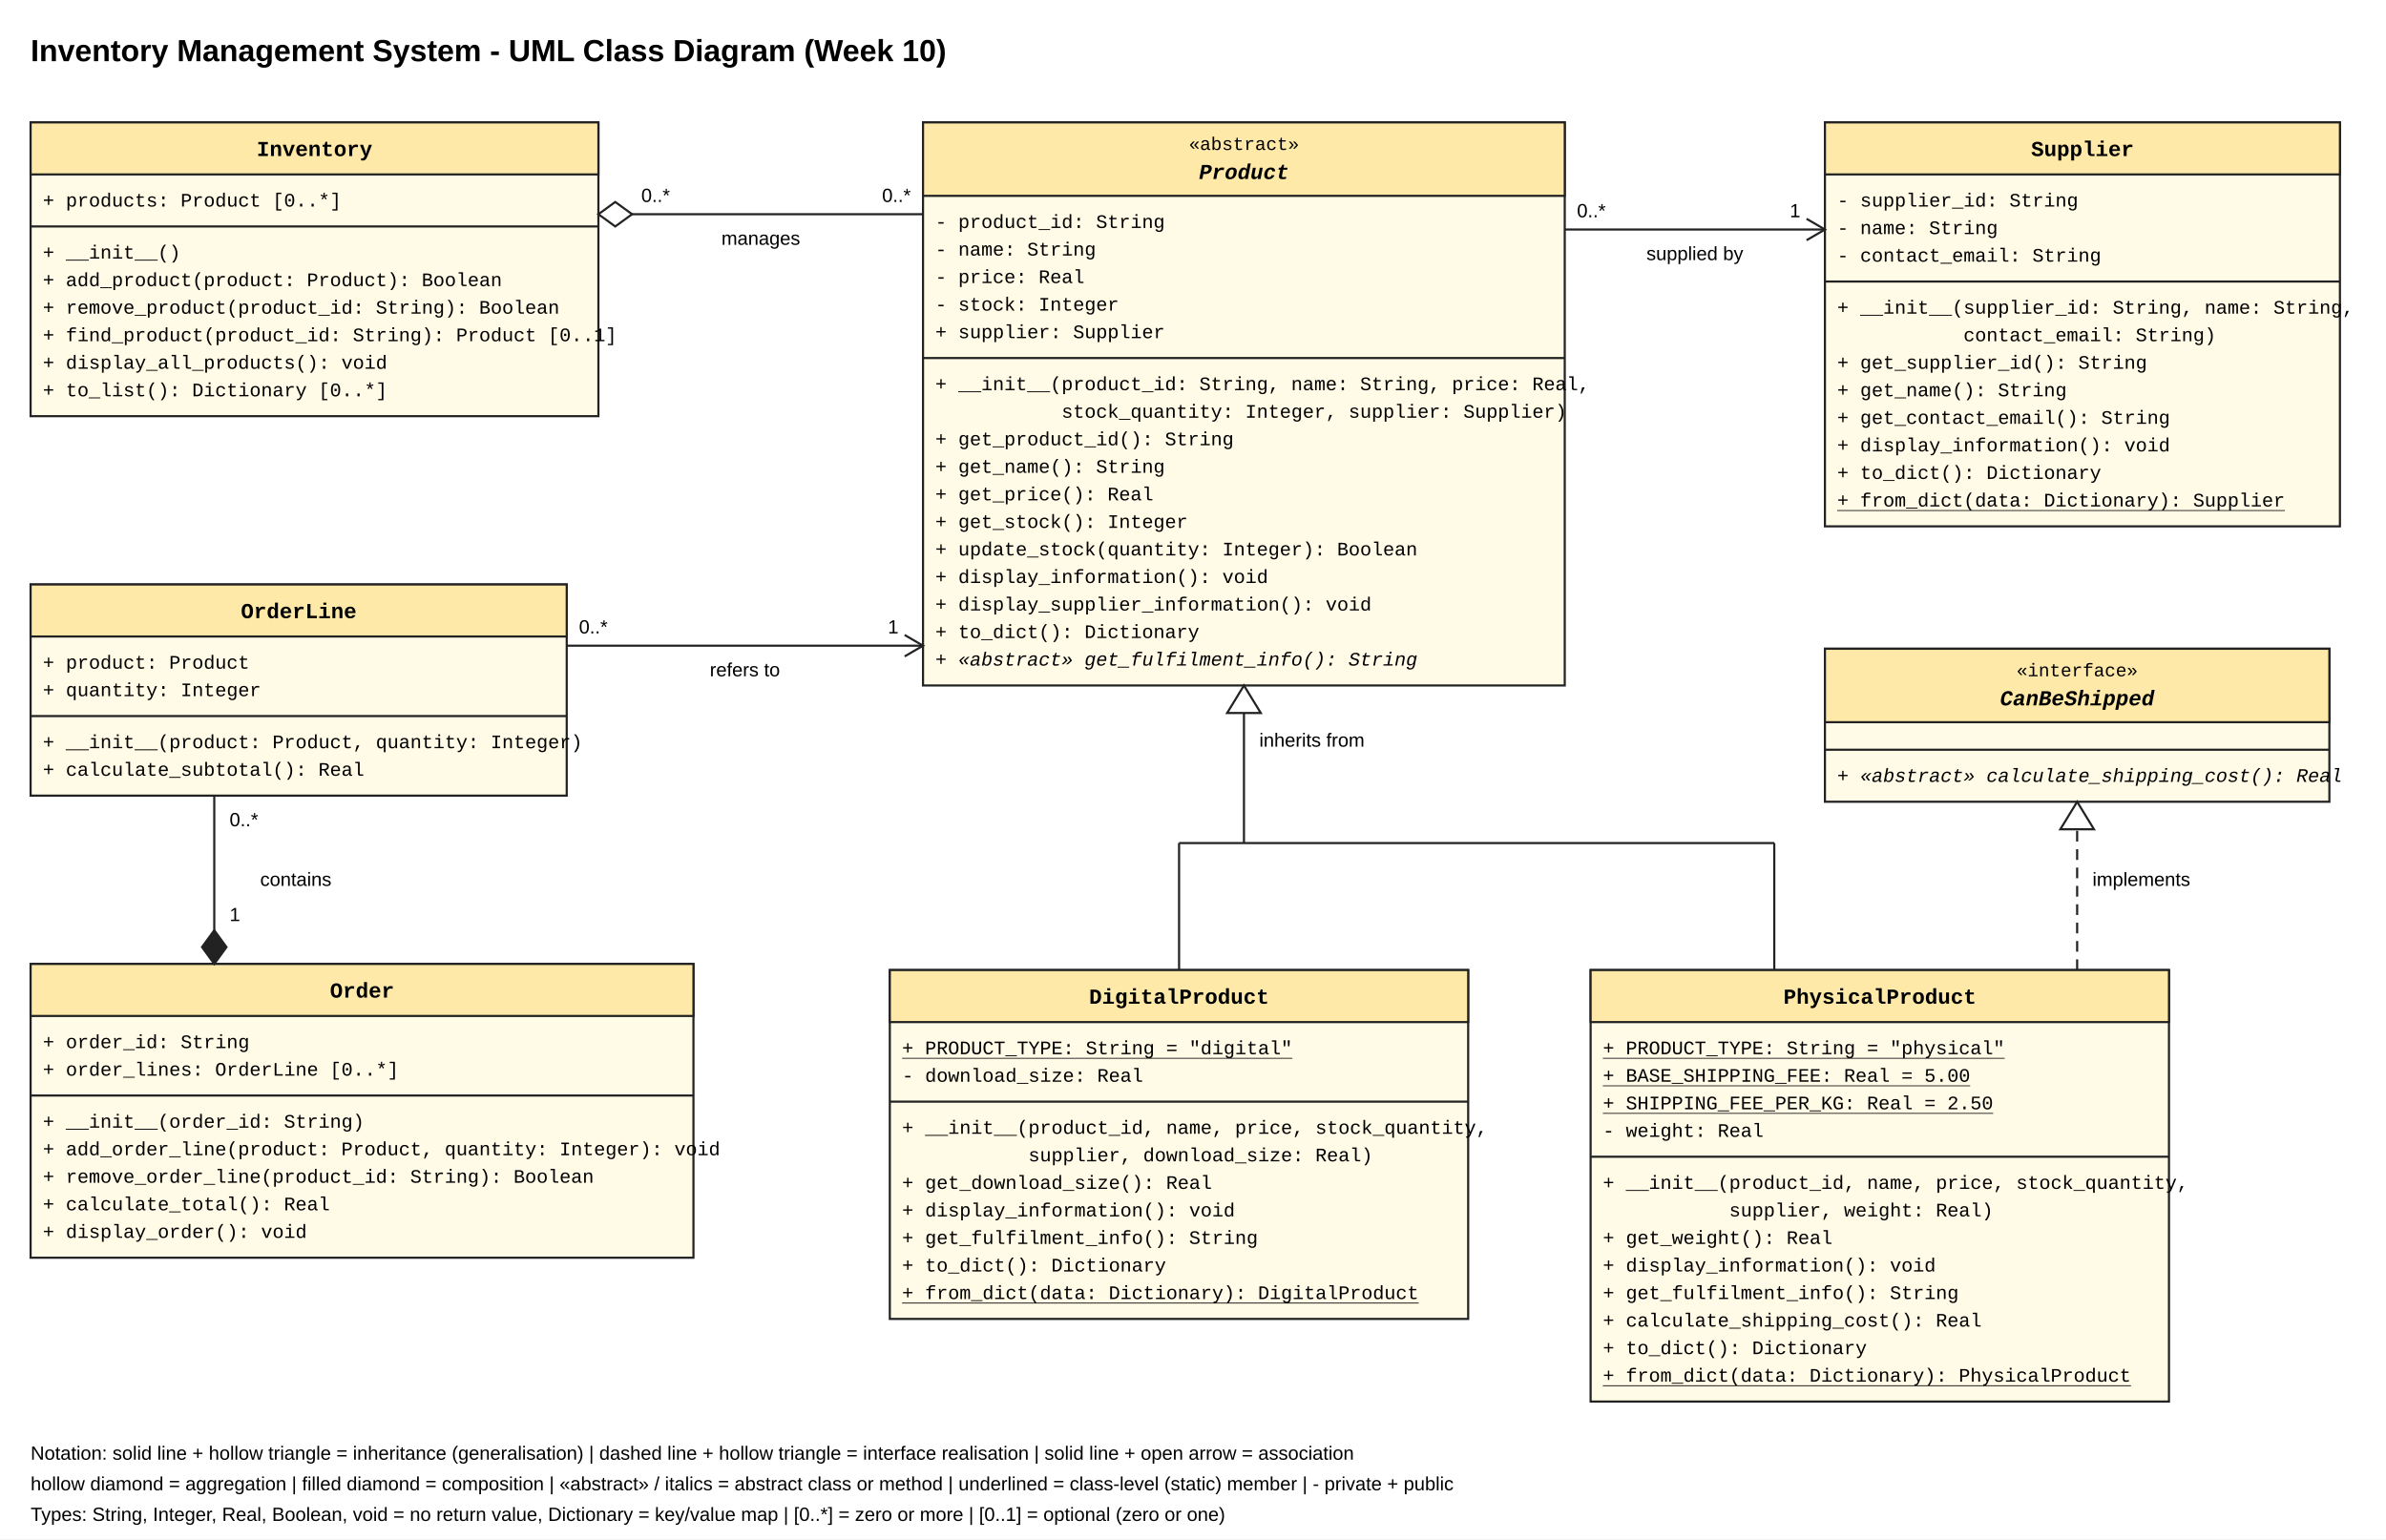
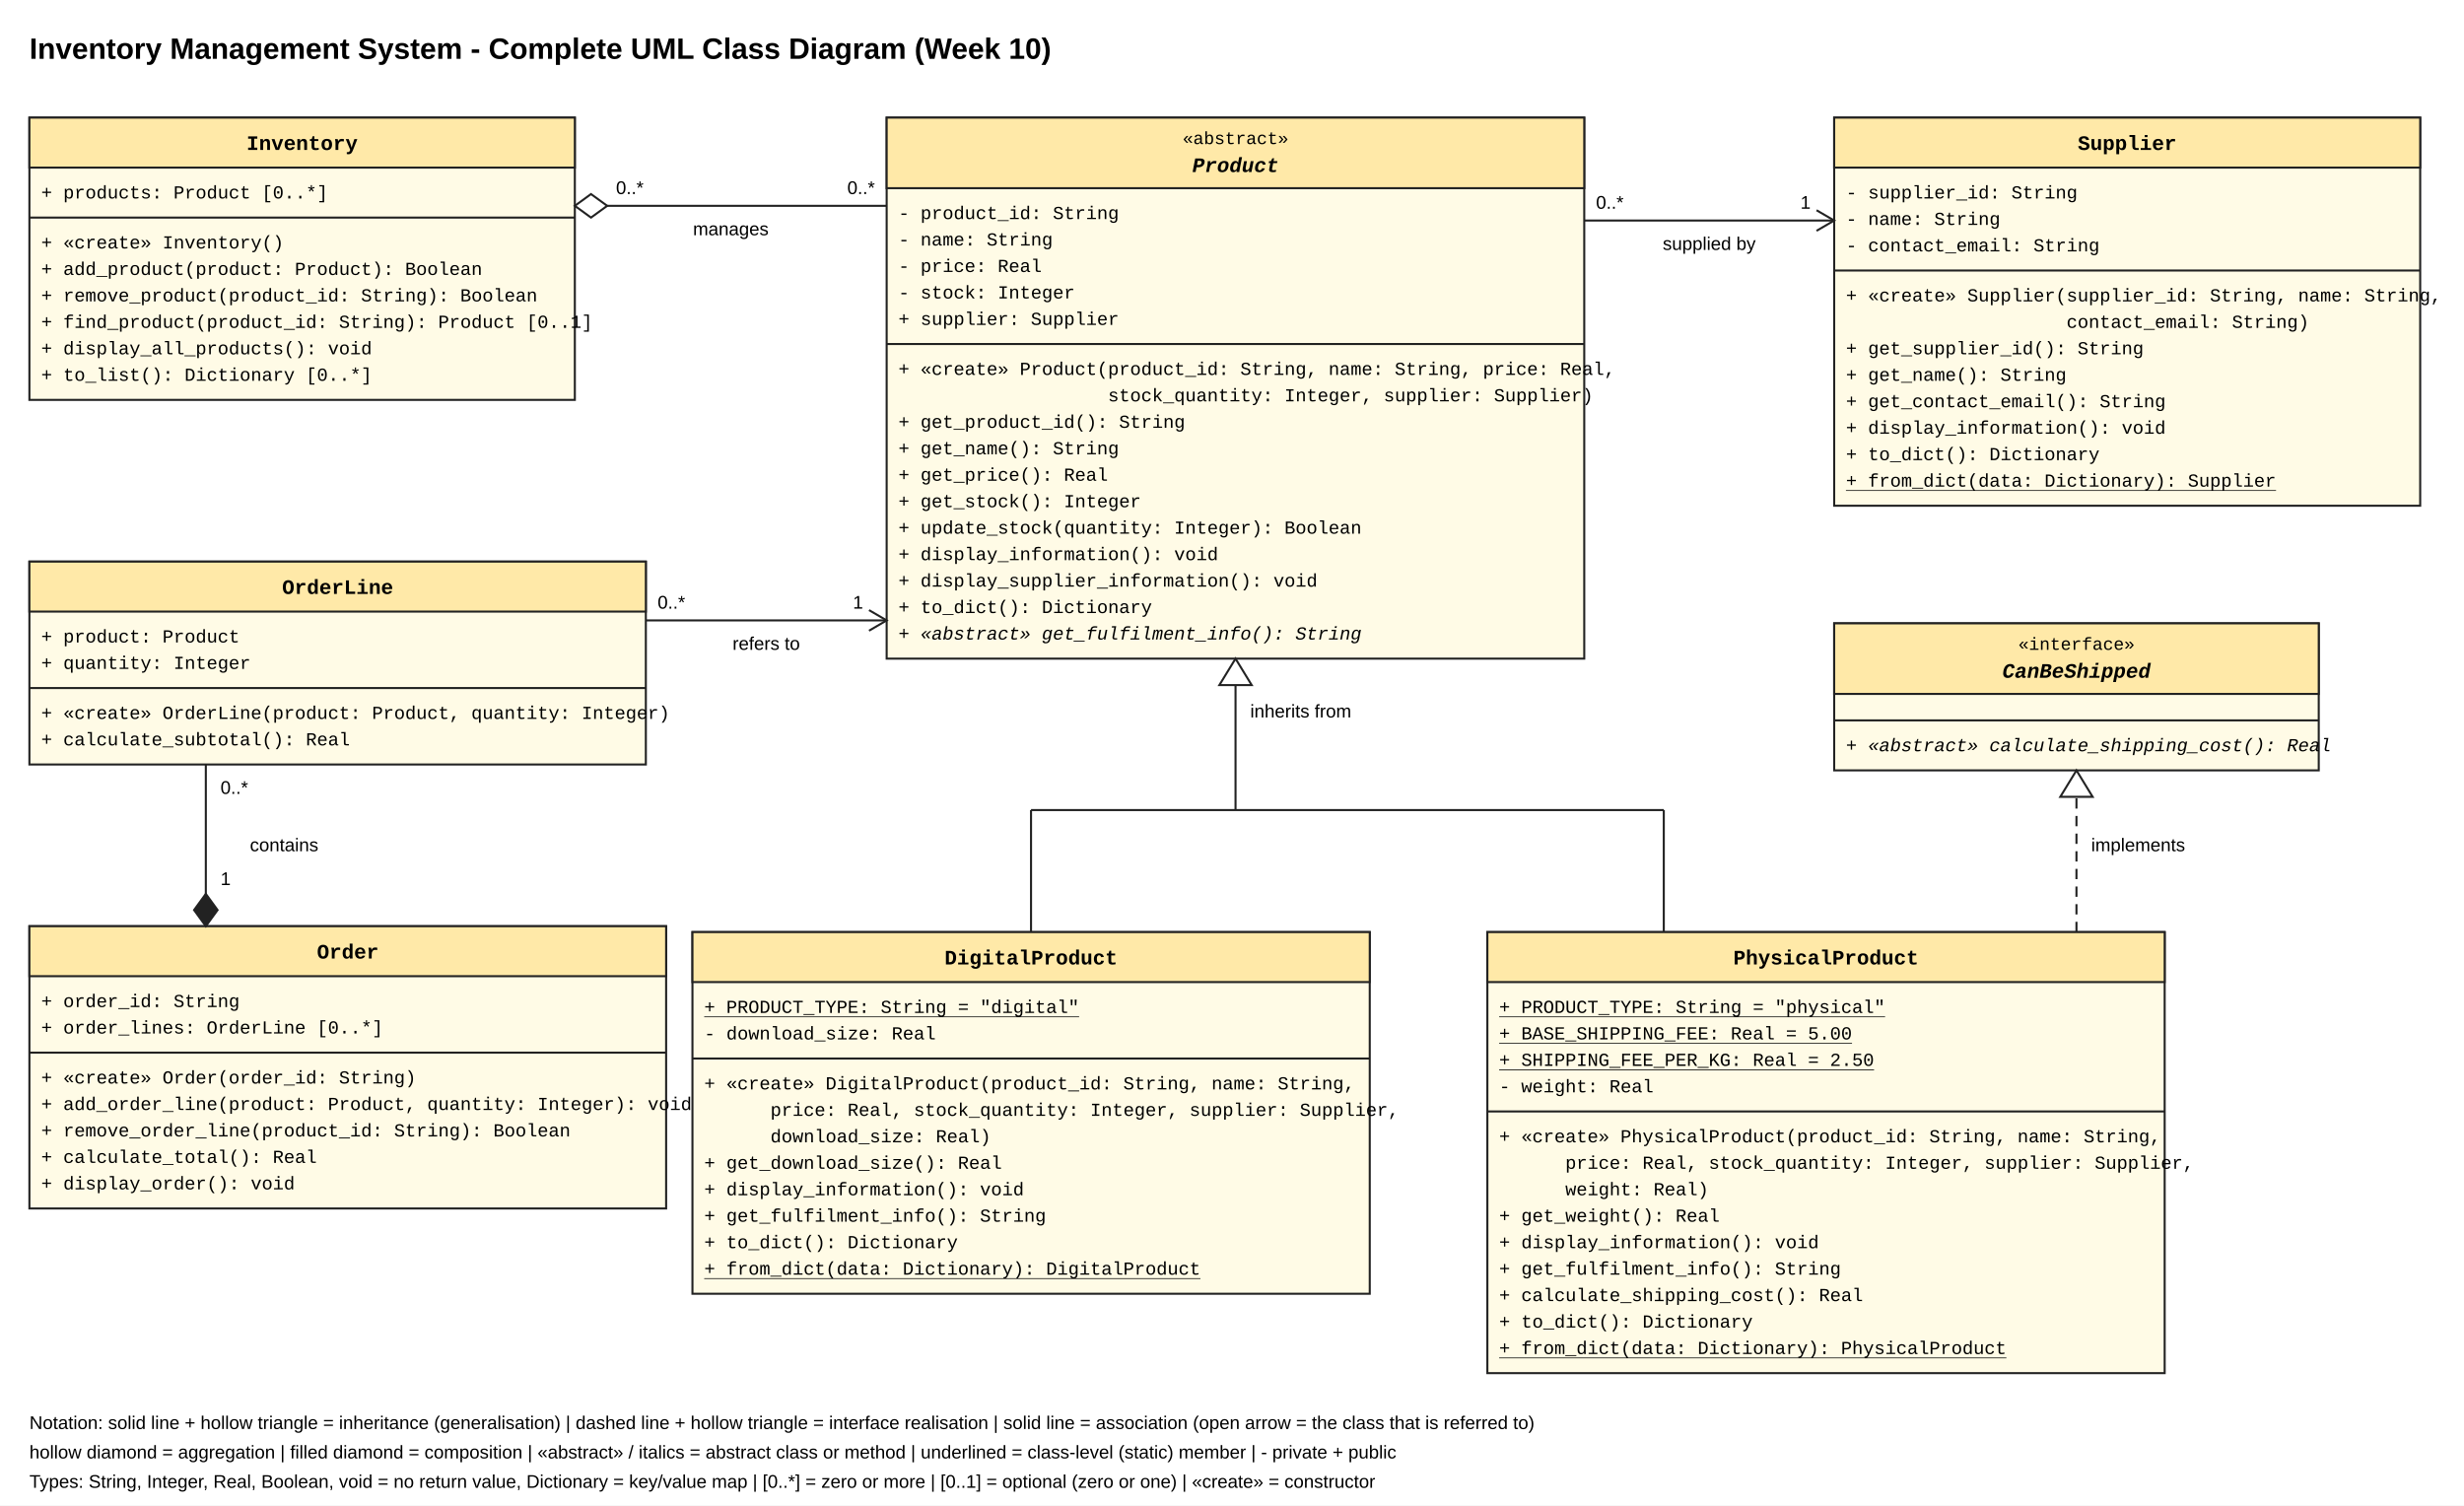
- <svg xmlns="http://www.w3.org/2000/svg" width="1559" height="1006" viewBox="0 0 1559 1006">
+ <svg xmlns="http://www.w3.org/2000/svg" width="1676" height="1024" viewBox="0 0 1676 1024">
  <rect width="100%" height="100%" fill="#ffffff" />
-   <text x="20.0" y="40.0" font-family="Segoe UI, Arial, sans-serif" font-size="20" font-weight="bold" text-anchor="start" xml:space="preserve">Inventory Management System - UML Class Diagram (Week 10)</text>
-   <rect x="1192.4" y="80" width="336.5" height="264" fill="#fffbe6" stroke="#222" stroke-width="1.4" />
-   <rect x="1192.4" y="80" width="336.5" height="34" fill="#ffe9a8" stroke="#222" stroke-width="1.4" />
-   <text x="1360.7" y="102.0" font-family="Consolas, 'Courier New', monospace" font-size="14" font-weight="bold" text-anchor="middle" xml:space="preserve">Supplier</text>
-   <text x="1200.4" y="135.0" font-family="Consolas, 'Courier New', monospace" font-size="12.5" font-weight="normal" text-anchor="start" xml:space="preserve">- supplier_id: String</text>
-   <text x="1200.4" y="153.0" font-family="Consolas, 'Courier New', monospace" font-size="12.5" font-weight="normal" text-anchor="start" xml:space="preserve">- name: String</text>
-   <text x="1200.4" y="171.0" font-family="Consolas, 'Courier New', monospace" font-size="12.5" font-weight="normal" text-anchor="start" xml:space="preserve">- contact_email: String</text>
-   <line x1="1192.4" y1="184.0" x2="1528.9" y2="184.0" stroke="#222" stroke-width="1.4" />
-   <text x="1200.4" y="205.0" font-family="Consolas, 'Courier New', monospace" font-size="12.5" font-weight="normal" text-anchor="start" xml:space="preserve">+ __init__(supplier_id: String, name: String,</text>
-   <text x="1200.4" y="223.0" font-family="Consolas, 'Courier New', monospace" font-size="12.5" font-weight="normal" text-anchor="start" xml:space="preserve">           contact_email: String)</text>
-   <text x="1200.4" y="241.0" font-family="Consolas, 'Courier New', monospace" font-size="12.5" font-weight="normal" text-anchor="start" xml:space="preserve">+ get_supplier_id(): String</text>
-   <text x="1200.4" y="259.0" font-family="Consolas, 'Courier New', monospace" font-size="12.5" font-weight="normal" text-anchor="start" xml:space="preserve">+ get_name(): String</text>
-   <text x="1200.4" y="277.0" font-family="Consolas, 'Courier New', monospace" font-size="12.5" font-weight="normal" text-anchor="start" xml:space="preserve">+ get_contact_email(): String</text>
-   <text x="1200.4" y="295.0" font-family="Consolas, 'Courier New', monospace" font-size="12.5" font-weight="normal" text-anchor="start" xml:space="preserve">+ display_information(): void</text>
-   <text x="1200.4" y="313.0" font-family="Consolas, 'Courier New', monospace" font-size="12.5" font-weight="normal" text-anchor="start" xml:space="preserve">+ to_dict(): Dictionary</text>
-   <text x="1200.4" y="331.0" font-family="Consolas, 'Courier New', monospace" font-size="12.5" font-weight="normal" text-anchor="start" text-decoration="underline" xml:space="preserve">+ from_dict(data: Dictionary): Supplier</text>
-   <rect x="603.1" y="80" width="419.3" height="368" fill="#fffbe6" stroke="#222" stroke-width="1.4" />
-   <rect x="603.1" y="80" width="419.3" height="48" fill="#ffe9a8" stroke="#222" stroke-width="1.4" />
-   <text x="812.8" y="98.0" font-family="Consolas, 'Courier New', monospace" font-size="12" font-weight="normal" text-anchor="middle" xml:space="preserve">«abstract»</text>
-   <text x="812.8" y="117.0" font-family="Consolas, 'Courier New', monospace" font-size="14" font-weight="bold" text-anchor="middle" font-style="italic" xml:space="preserve">Product</text>
+   <text x="20.0" y="40.0" font-family="Segoe UI, Arial, sans-serif" font-size="20" font-weight="bold" text-anchor="start" xml:space="preserve">Inventory Management System - Complete UML Class Diagram (Week 10)</text>
+   <rect x="1247.6" y="80" width="398.6" height="264" fill="#fffbe6" stroke="#222" stroke-width="1.4" />
+   <rect x="1247.6" y="80" width="398.6" height="34" fill="#ffe9a8" stroke="#222" stroke-width="1.4" />
+   <text x="1446.9" y="102.0" font-family="Consolas, 'Courier New', monospace" font-size="14" font-weight="bold" text-anchor="middle" xml:space="preserve">Supplier</text>
+   <text x="1255.6" y="135.0" font-family="Consolas, 'Courier New', monospace" font-size="12.5" font-weight="normal" text-anchor="start" xml:space="preserve">- supplier_id: String</text>
+   <text x="1255.6" y="153.0" font-family="Consolas, 'Courier New', monospace" font-size="12.5" font-weight="normal" text-anchor="start" xml:space="preserve">- name: String</text>
+   <text x="1255.6" y="171.0" font-family="Consolas, 'Courier New', monospace" font-size="12.5" font-weight="normal" text-anchor="start" xml:space="preserve">- contact_email: String</text>
+   <line x1="1247.6" y1="184.0" x2="1646.2" y2="184.0" stroke="#222" stroke-width="1.4" />
+   <text x="1255.6" y="205.0" font-family="Consolas, 'Courier New', monospace" font-size="12.5" font-weight="normal" text-anchor="start" xml:space="preserve">+ «create» Supplier(supplier_id: String, name: String,</text>
+   <text x="1255.6" y="223.0" font-family="Consolas, 'Courier New', monospace" font-size="12.5" font-weight="normal" text-anchor="start" xml:space="preserve">                    contact_email: String)</text>
+   <text x="1255.6" y="241.0" font-family="Consolas, 'Courier New', monospace" font-size="12.5" font-weight="normal" text-anchor="start" xml:space="preserve">+ get_supplier_id(): String</text>
+   <text x="1255.6" y="259.0" font-family="Consolas, 'Courier New', monospace" font-size="12.5" font-weight="normal" text-anchor="start" xml:space="preserve">+ get_name(): String</text>
+   <text x="1255.6" y="277.0" font-family="Consolas, 'Courier New', monospace" font-size="12.5" font-weight="normal" text-anchor="start" xml:space="preserve">+ get_contact_email(): String</text>
+   <text x="1255.6" y="295.0" font-family="Consolas, 'Courier New', monospace" font-size="12.5" font-weight="normal" text-anchor="start" xml:space="preserve">+ display_information(): void</text>
+   <text x="1255.6" y="313.0" font-family="Consolas, 'Courier New', monospace" font-size="12.5" font-weight="normal" text-anchor="start" xml:space="preserve">+ to_dict(): Dictionary</text>
+   <text x="1255.6" y="331.0" font-family="Consolas, 'Courier New', monospace" font-size="12.5" font-weight="normal" text-anchor="start" text-decoration="underline" xml:space="preserve">+ from_dict(data: Dictionary): Supplier</text>
+   <rect x="603.1" y="80" width="474.5" height="368" fill="#fffbe6" stroke="#222" stroke-width="1.4" />
+   <rect x="603.1" y="80" width="474.5" height="48" fill="#ffe9a8" stroke="#222" stroke-width="1.4" />
+   <text x="840.4" y="98.0" font-family="Consolas, 'Courier New', monospace" font-size="12" font-weight="normal" text-anchor="middle" xml:space="preserve">«abstract»</text>
+   <text x="840.4" y="117.0" font-family="Consolas, 'Courier New', monospace" font-size="14" font-weight="bold" text-anchor="middle" font-style="italic" xml:space="preserve">Product</text>
  <text x="611.1" y="149.0" font-family="Consolas, 'Courier New', monospace" font-size="12.5" font-weight="normal" text-anchor="start" xml:space="preserve">- product_id: String</text>
  <text x="611.1" y="167.0" font-family="Consolas, 'Courier New', monospace" font-size="12.5" font-weight="normal" text-anchor="start" xml:space="preserve">- name: String</text>
  <text x="611.1" y="185.0" font-family="Consolas, 'Courier New', monospace" font-size="12.5" font-weight="normal" text-anchor="start" xml:space="preserve">- price: Real</text>
  <text x="611.1" y="203.0" font-family="Consolas, 'Courier New', monospace" font-size="12.5" font-weight="normal" text-anchor="start" xml:space="preserve">- stock: Integer</text>
  <text x="611.1" y="221.0" font-family="Consolas, 'Courier New', monospace" font-size="12.5" font-weight="normal" text-anchor="start" xml:space="preserve">+ supplier: Supplier</text>
-   <line x1="603.1" y1="234.0" x2="1022.4" y2="234.0" stroke="#222" stroke-width="1.4" />
-   <text x="611.1" y="255.0" font-family="Consolas, 'Courier New', monospace" font-size="12.5" font-weight="normal" text-anchor="start" xml:space="preserve">+ __init__(product_id: String, name: String, price: Real,</text>
-   <text x="611.1" y="273.0" font-family="Consolas, 'Courier New', monospace" font-size="12.5" font-weight="normal" text-anchor="start" xml:space="preserve">           stock_quantity: Integer, supplier: Supplier)</text>
+   <line x1="603.1" y1="234.0" x2="1077.6" y2="234.0" stroke="#222" stroke-width="1.4" />
+   <text x="611.1" y="255.0" font-family="Consolas, 'Courier New', monospace" font-size="12.5" font-weight="normal" text-anchor="start" xml:space="preserve">+ «create» Product(product_id: String, name: String, price: Real,</text>
+   <text x="611.1" y="273.0" font-family="Consolas, 'Courier New', monospace" font-size="12.5" font-weight="normal" text-anchor="start" xml:space="preserve">                   stock_quantity: Integer, supplier: Supplier)</text>
  <text x="611.1" y="291.0" font-family="Consolas, 'Courier New', monospace" font-size="12.5" font-weight="normal" text-anchor="start" xml:space="preserve">+ get_product_id(): String</text>
  <text x="611.1" y="309.0" font-family="Consolas, 'Courier New', monospace" font-size="12.5" font-weight="normal" text-anchor="start" xml:space="preserve">+ get_name(): String</text>
  <text x="611.1" y="327.0" font-family="Consolas, 'Courier New', monospace" font-size="12.5" font-weight="normal" text-anchor="start" xml:space="preserve">+ get_price(): Real</text>
  <text x="611.1" y="345.0" font-family="Consolas, 'Courier New', monospace" font-size="12.5" font-weight="normal" text-anchor="start" xml:space="preserve">+ get_stock(): Integer</text>
  <text x="611.1" y="363.0" font-family="Consolas, 'Courier New', monospace" font-size="12.5" font-weight="normal" text-anchor="start" xml:space="preserve">+ update_stock(quantity: Integer): Boolean</text>
  <text x="611.1" y="381.0" font-family="Consolas, 'Courier New', monospace" font-size="12.5" font-weight="normal" text-anchor="start" xml:space="preserve">+ display_information(): void</text>
  <text x="611.1" y="399.0" font-family="Consolas, 'Courier New', monospace" font-size="12.5" font-weight="normal" text-anchor="start" xml:space="preserve">+ display_supplier_information(): void</text>
  <text x="611.1" y="417.0" font-family="Consolas, 'Courier New', monospace" font-size="12.5" font-weight="normal" text-anchor="start" xml:space="preserve">+ to_dict(): Dictionary</text>
  <text x="611.1" y="435.0" font-family="Consolas, 'Courier New', monospace" font-size="12.5" font-weight="normal" text-anchor="start" font-style="italic" xml:space="preserve">+ «abstract» get_fulfilment_info(): String</text>
-   <rect x="1192.4" y="424" width="329.6" height="100" fill="#fffbe6" stroke="#222" stroke-width="1.4" />
-   <rect x="1192.4" y="424" width="329.6" height="48" fill="#ffe9a8" stroke="#222" stroke-width="1.4" />
-   <text x="1357.2" y="442.0" font-family="Consolas, 'Courier New', monospace" font-size="12" font-weight="normal" text-anchor="middle" xml:space="preserve">«interface»</text>
-   <text x="1357.2" y="461.0" font-family="Consolas, 'Courier New', monospace" font-size="14" font-weight="bold" text-anchor="middle" font-style="italic" xml:space="preserve">CanBeShipped</text>
-   <line x1="1192.4" y1="490.0" x2="1522.0" y2="490.0" stroke="#222" stroke-width="1.4" />
-   <text x="1200.4" y="511.0" font-family="Consolas, 'Courier New', monospace" font-size="12.5" font-weight="normal" text-anchor="start" font-style="italic" xml:space="preserve">+ «abstract» calculate_shipping_cost(): Real</text>
-   <rect x="1039.3" y="634" width="377.9" height="282" fill="#fffbe6" stroke="#222" stroke-width="1.4" />
-   <rect x="1039.3" y="634" width="377.9" height="34" fill="#ffe9a8" stroke="#222" stroke-width="1.4" />
-   <text x="1228.3" y="656.0" font-family="Consolas, 'Courier New', monospace" font-size="14" font-weight="bold" text-anchor="middle" xml:space="preserve">PhysicalProduct</text>
-   <text x="1047.3" y="689.0" font-family="Consolas, 'Courier New', monospace" font-size="12.5" font-weight="normal" text-anchor="start" text-decoration="underline" xml:space="preserve">+ PRODUCT_TYPE: String = "physical"</text>
-   <text x="1047.3" y="707.0" font-family="Consolas, 'Courier New', monospace" font-size="12.5" font-weight="normal" text-anchor="start" text-decoration="underline" xml:space="preserve">+ BASE_SHIPPING_FEE: Real = 5.00</text>
-   <text x="1047.3" y="725.0" font-family="Consolas, 'Courier New', monospace" font-size="12.5" font-weight="normal" text-anchor="start" text-decoration="underline" xml:space="preserve">+ SHIPPING_FEE_PER_KG: Real = 2.50</text>
-   <text x="1047.3" y="743.0" font-family="Consolas, 'Courier New', monospace" font-size="12.5" font-weight="normal" text-anchor="start" xml:space="preserve">- weight: Real</text>
-   <line x1="1039.3" y1="756.0" x2="1417.2" y2="756.0" stroke="#222" stroke-width="1.4" />
-   <text x="1047.3" y="777.0" font-family="Consolas, 'Courier New', monospace" font-size="12.5" font-weight="normal" text-anchor="start" xml:space="preserve">+ __init__(product_id, name, price, stock_quantity,</text>
-   <text x="1047.3" y="795.0" font-family="Consolas, 'Courier New', monospace" font-size="12.5" font-weight="normal" text-anchor="start" xml:space="preserve">           supplier, weight: Real)</text>
-   <text x="1047.3" y="813.0" font-family="Consolas, 'Courier New', monospace" font-size="12.5" font-weight="normal" text-anchor="start" xml:space="preserve">+ get_weight(): Real</text>
-   <text x="1047.3" y="831.0" font-family="Consolas, 'Courier New', monospace" font-size="12.5" font-weight="normal" text-anchor="start" xml:space="preserve">+ display_information(): void</text>
-   <text x="1047.3" y="849.0" font-family="Consolas, 'Courier New', monospace" font-size="12.5" font-weight="normal" text-anchor="start" xml:space="preserve">+ get_fulfilment_info(): String</text>
-   <text x="1047.3" y="867.0" font-family="Consolas, 'Courier New', monospace" font-size="12.5" font-weight="normal" text-anchor="start" xml:space="preserve">+ calculate_shipping_cost(): Real</text>
-   <text x="1047.3" y="885.0" font-family="Consolas, 'Courier New', monospace" font-size="12.5" font-weight="normal" text-anchor="start" xml:space="preserve">+ to_dict(): Dictionary</text>
-   <text x="1047.3" y="903.0" font-family="Consolas, 'Courier New', monospace" font-size="12.5" font-weight="normal" text-anchor="start" text-decoration="underline" xml:space="preserve">+ from_dict(data: Dictionary): PhysicalProduct</text>
-   <rect x="581.4" y="634" width="377.9" height="228" fill="#fffbe6" stroke="#222" stroke-width="1.4" />
-   <rect x="581.4" y="634" width="377.9" height="34" fill="#ffe9a8" stroke="#222" stroke-width="1.4" />
-   <text x="770.4" y="656.0" font-family="Consolas, 'Courier New', monospace" font-size="14" font-weight="bold" text-anchor="middle" xml:space="preserve">DigitalProduct</text>
-   <text x="589.4" y="689.0" font-family="Consolas, 'Courier New', monospace" font-size="12.5" font-weight="normal" text-anchor="start" text-decoration="underline" xml:space="preserve">+ PRODUCT_TYPE: String = "digital"</text>
-   <text x="589.4" y="707.0" font-family="Consolas, 'Courier New', monospace" font-size="12.5" font-weight="normal" text-anchor="start" xml:space="preserve">- download_size: Real</text>
-   <line x1="581.4" y1="720.0" x2="959.3" y2="720.0" stroke="#222" stroke-width="1.4" />
-   <text x="589.4" y="741.0" font-family="Consolas, 'Courier New', monospace" font-size="12.5" font-weight="normal" text-anchor="start" xml:space="preserve">+ __init__(product_id, name, price, stock_quantity,</text>
-   <text x="589.4" y="759.0" font-family="Consolas, 'Courier New', monospace" font-size="12.5" font-weight="normal" text-anchor="start" xml:space="preserve">           supplier, download_size: Real)</text>
-   <text x="589.4" y="777.0" font-family="Consolas, 'Courier New', monospace" font-size="12.5" font-weight="normal" text-anchor="start" xml:space="preserve">+ get_download_size(): Real</text>
-   <text x="589.4" y="795.0" font-family="Consolas, 'Courier New', monospace" font-size="12.5" font-weight="normal" text-anchor="start" xml:space="preserve">+ display_information(): void</text>
-   <text x="589.4" y="813.0" font-family="Consolas, 'Courier New', monospace" font-size="12.5" font-weight="normal" text-anchor="start" xml:space="preserve">+ get_fulfilment_info(): String</text>
-   <text x="589.4" y="831.0" font-family="Consolas, 'Courier New', monospace" font-size="12.5" font-weight="normal" text-anchor="start" xml:space="preserve">+ to_dict(): Dictionary</text>
-   <text x="589.4" y="849.0" font-family="Consolas, 'Courier New', monospace" font-size="12.5" font-weight="normal" text-anchor="start" text-decoration="underline" xml:space="preserve">+ from_dict(data: Dictionary): DigitalProduct</text>
+   <rect x="1247.6" y="424" width="329.6" height="100" fill="#fffbe6" stroke="#222" stroke-width="1.4" />
+   <rect x="1247.6" y="424" width="329.6" height="48" fill="#ffe9a8" stroke="#222" stroke-width="1.4" />
+   <text x="1412.4" y="442.0" font-family="Consolas, 'Courier New', monospace" font-size="12" font-weight="normal" text-anchor="middle" xml:space="preserve">«interface»</text>
+   <text x="1412.4" y="461.0" font-family="Consolas, 'Courier New', monospace" font-size="14" font-weight="bold" text-anchor="middle" font-style="italic" xml:space="preserve">CanBeShipped</text>
+   <line x1="1247.6" y1="490.0" x2="1577.2" y2="490.0" stroke="#222" stroke-width="1.4" />
+   <text x="1255.6" y="511.0" font-family="Consolas, 'Courier New', monospace" font-size="12.5" font-weight="normal" text-anchor="start" font-style="italic" xml:space="preserve">+ «abstract» calculate_shipping_cost(): Real</text>
+   <rect x="1011.7" y="634" width="460.7" height="300" fill="#fffbe6" stroke="#222" stroke-width="1.4" />
+   <rect x="1011.7" y="634" width="460.7" height="34" fill="#ffe9a8" stroke="#222" stroke-width="1.4" />
+   <text x="1242.0" y="656.0" font-family="Consolas, 'Courier New', monospace" font-size="14" font-weight="bold" text-anchor="middle" xml:space="preserve">PhysicalProduct</text>
+   <text x="1019.7" y="689.0" font-family="Consolas, 'Courier New', monospace" font-size="12.5" font-weight="normal" text-anchor="start" text-decoration="underline" xml:space="preserve">+ PRODUCT_TYPE: String = "physical"</text>
+   <text x="1019.7" y="707.0" font-family="Consolas, 'Courier New', monospace" font-size="12.5" font-weight="normal" text-anchor="start" text-decoration="underline" xml:space="preserve">+ BASE_SHIPPING_FEE: Real = 5.00</text>
+   <text x="1019.7" y="725.0" font-family="Consolas, 'Courier New', monospace" font-size="12.5" font-weight="normal" text-anchor="start" text-decoration="underline" xml:space="preserve">+ SHIPPING_FEE_PER_KG: Real = 2.50</text>
+   <text x="1019.7" y="743.0" font-family="Consolas, 'Courier New', monospace" font-size="12.5" font-weight="normal" text-anchor="start" xml:space="preserve">- weight: Real</text>
+   <line x1="1011.7" y1="756.0" x2="1472.4" y2="756.0" stroke="#222" stroke-width="1.4" />
+   <text x="1019.7" y="777.0" font-family="Consolas, 'Courier New', monospace" font-size="12.5" font-weight="normal" text-anchor="start" xml:space="preserve">+ «create» PhysicalProduct(product_id: String, name: String,</text>
+   <text x="1019.7" y="795.0" font-family="Consolas, 'Courier New', monospace" font-size="12.5" font-weight="normal" text-anchor="start" xml:space="preserve">      price: Real, stock_quantity: Integer, supplier: Supplier,</text>
+   <text x="1019.7" y="813.0" font-family="Consolas, 'Courier New', monospace" font-size="12.5" font-weight="normal" text-anchor="start" xml:space="preserve">      weight: Real)</text>
+   <text x="1019.7" y="831.0" font-family="Consolas, 'Courier New', monospace" font-size="12.5" font-weight="normal" text-anchor="start" xml:space="preserve">+ get_weight(): Real</text>
+   <text x="1019.7" y="849.0" font-family="Consolas, 'Courier New', monospace" font-size="12.5" font-weight="normal" text-anchor="start" xml:space="preserve">+ display_information(): void</text>
+   <text x="1019.7" y="867.0" font-family="Consolas, 'Courier New', monospace" font-size="12.5" font-weight="normal" text-anchor="start" xml:space="preserve">+ get_fulfilment_info(): String</text>
+   <text x="1019.7" y="885.0" font-family="Consolas, 'Courier New', monospace" font-size="12.5" font-weight="normal" text-anchor="start" xml:space="preserve">+ calculate_shipping_cost(): Real</text>
+   <text x="1019.7" y="903.0" font-family="Consolas, 'Courier New', monospace" font-size="12.5" font-weight="normal" text-anchor="start" xml:space="preserve">+ to_dict(): Dictionary</text>
+   <text x="1019.7" y="921.0" font-family="Consolas, 'Courier New', monospace" font-size="12.5" font-weight="normal" text-anchor="start" text-decoration="underline" xml:space="preserve">+ from_dict(data: Dictionary): PhysicalProduct</text>
+   <rect x="471.0" y="634" width="460.7" height="246" fill="#fffbe6" stroke="#222" stroke-width="1.4" />
+   <rect x="471.0" y="634" width="460.7" height="34" fill="#ffe9a8" stroke="#222" stroke-width="1.4" />
+   <text x="701.3" y="656.0" font-family="Consolas, 'Courier New', monospace" font-size="14" font-weight="bold" text-anchor="middle" xml:space="preserve">DigitalProduct</text>
+   <text x="479.0" y="689.0" font-family="Consolas, 'Courier New', monospace" font-size="12.5" font-weight="normal" text-anchor="start" text-decoration="underline" xml:space="preserve">+ PRODUCT_TYPE: String = "digital"</text>
+   <text x="479.0" y="707.0" font-family="Consolas, 'Courier New', monospace" font-size="12.5" font-weight="normal" text-anchor="start" xml:space="preserve">- download_size: Real</text>
+   <line x1="471.0" y1="720.0" x2="931.7" y2="720.0" stroke="#222" stroke-width="1.4" />
+   <text x="479.0" y="741.0" font-family="Consolas, 'Courier New', monospace" font-size="12.5" font-weight="normal" text-anchor="start" xml:space="preserve">+ «create» DigitalProduct(product_id: String, name: String,</text>
+   <text x="479.0" y="759.0" font-family="Consolas, 'Courier New', monospace" font-size="12.5" font-weight="normal" text-anchor="start" xml:space="preserve">      price: Real, stock_quantity: Integer, supplier: Supplier,</text>
+   <text x="479.0" y="777.0" font-family="Consolas, 'Courier New', monospace" font-size="12.5" font-weight="normal" text-anchor="start" xml:space="preserve">      download_size: Real)</text>
+   <text x="479.0" y="795.0" font-family="Consolas, 'Courier New', monospace" font-size="12.5" font-weight="normal" text-anchor="start" xml:space="preserve">+ get_download_size(): Real</text>
+   <text x="479.0" y="813.0" font-family="Consolas, 'Courier New', monospace" font-size="12.5" font-weight="normal" text-anchor="start" xml:space="preserve">+ display_information(): void</text>
+   <text x="479.0" y="831.0" font-family="Consolas, 'Courier New', monospace" font-size="12.5" font-weight="normal" text-anchor="start" xml:space="preserve">+ get_fulfilment_info(): String</text>
+   <text x="479.0" y="849.0" font-family="Consolas, 'Courier New', monospace" font-size="12.5" font-weight="normal" text-anchor="start" xml:space="preserve">+ to_dict(): Dictionary</text>
+   <text x="479.0" y="867.0" font-family="Consolas, 'Courier New', monospace" font-size="12.5" font-weight="normal" text-anchor="start" text-decoration="underline" xml:space="preserve">+ from_dict(data: Dictionary): DigitalProduct</text>
  <rect x="20.0" y="80" width="371.0" height="192" fill="#fffbe6" stroke="#222" stroke-width="1.4" />
  <rect x="20.0" y="80" width="371.0" height="34" fill="#ffe9a8" stroke="#222" stroke-width="1.4" />
  <text x="205.5" y="102.0" font-family="Consolas, 'Courier New', monospace" font-size="14" font-weight="bold" text-anchor="middle" xml:space="preserve">Inventory</text>
  <text x="28.0" y="135.0" font-family="Consolas, 'Courier New', monospace" font-size="12.5" font-weight="normal" text-anchor="start" xml:space="preserve">+ products: Product [0..*]</text>
  <line x1="20.0" y1="148.0" x2="391.0" y2="148.0" stroke="#222" stroke-width="1.4" />
-   <text x="28.0" y="169.0" font-family="Consolas, 'Courier New', monospace" font-size="12.5" font-weight="normal" text-anchor="start" xml:space="preserve">+ __init__()</text>
+   <text x="28.0" y="169.0" font-family="Consolas, 'Courier New', monospace" font-size="12.5" font-weight="normal" text-anchor="start" xml:space="preserve">+ «create» Inventory()</text>
  <text x="28.0" y="187.0" font-family="Consolas, 'Courier New', monospace" font-size="12.5" font-weight="normal" text-anchor="start" xml:space="preserve">+ add_product(product: Product): Boolean</text>
  <text x="28.0" y="205.0" font-family="Consolas, 'Courier New', monospace" font-size="12.5" font-weight="normal" text-anchor="start" xml:space="preserve">+ remove_product(product_id: String): Boolean</text>
  <text x="28.0" y="223.0" font-family="Consolas, 'Courier New', monospace" font-size="12.5" font-weight="normal" text-anchor="start" xml:space="preserve">+ find_product(product_id: String): Product [0..1]</text>
  <text x="28.0" y="241.0" font-family="Consolas, 'Courier New', monospace" font-size="12.5" font-weight="normal" text-anchor="start" xml:space="preserve">+ display_all_products(): void</text>
  <text x="28.0" y="259.0" font-family="Consolas, 'Courier New', monospace" font-size="12.5" font-weight="normal" text-anchor="start" xml:space="preserve">+ to_list(): Dictionary [0..*]</text>
-   <rect x="20.0" y="382" width="350.3" height="138" fill="#fffbe6" stroke="#222" stroke-width="1.4" />
-   <rect x="20.0" y="382" width="350.3" height="34" fill="#ffe9a8" stroke="#222" stroke-width="1.4" />
-   <text x="195.2" y="404.0" font-family="Consolas, 'Courier New', monospace" font-size="14" font-weight="bold" text-anchor="middle" xml:space="preserve">OrderLine</text>
+   <rect x="20.0" y="382" width="419.3" height="138" fill="#fffbe6" stroke="#222" stroke-width="1.4" />
+   <rect x="20.0" y="382" width="419.3" height="34" fill="#ffe9a8" stroke="#222" stroke-width="1.4" />
+   <text x="229.7" y="404.0" font-family="Consolas, 'Courier New', monospace" font-size="14" font-weight="bold" text-anchor="middle" xml:space="preserve">OrderLine</text>
  <text x="28.0" y="437.0" font-family="Consolas, 'Courier New', monospace" font-size="12.5" font-weight="normal" text-anchor="start" xml:space="preserve">+ product: Product</text>
  <text x="28.0" y="455.0" font-family="Consolas, 'Courier New', monospace" font-size="12.5" font-weight="normal" text-anchor="start" xml:space="preserve">+ quantity: Integer</text>
-   <line x1="20.0" y1="468.0" x2="370.3" y2="468.0" stroke="#222" stroke-width="1.4" />
-   <text x="28.0" y="489.0" font-family="Consolas, 'Courier New', monospace" font-size="12.5" font-weight="normal" text-anchor="start" xml:space="preserve">+ __init__(product: Product, quantity: Integer)</text>
+   <line x1="20.0" y1="468.0" x2="439.3" y2="468.0" stroke="#222" stroke-width="1.4" />
+   <text x="28.0" y="489.0" font-family="Consolas, 'Courier New', monospace" font-size="12.5" font-weight="normal" text-anchor="start" xml:space="preserve">+ «create» OrderLine(product: Product, quantity: Integer)</text>
  <text x="28.0" y="507.0" font-family="Consolas, 'Courier New', monospace" font-size="12.5" font-weight="normal" text-anchor="start" xml:space="preserve">+ calculate_subtotal(): Real</text>
  <rect x="20.0" y="630" width="433.1" height="192" fill="#fffbe6" stroke="#222" stroke-width="1.4" />
  <rect x="20.0" y="630" width="433.1" height="34" fill="#ffe9a8" stroke="#222" stroke-width="1.4" />
  <text x="236.6" y="652.0" font-family="Consolas, 'Courier New', monospace" font-size="14" font-weight="bold" text-anchor="middle" xml:space="preserve">Order</text>
  <text x="28.0" y="685.0" font-family="Consolas, 'Courier New', monospace" font-size="12.5" font-weight="normal" text-anchor="start" xml:space="preserve">+ order_id: String</text>
  <text x="28.0" y="703.0" font-family="Consolas, 'Courier New', monospace" font-size="12.5" font-weight="normal" text-anchor="start" xml:space="preserve">+ order_lines: OrderLine [0..*]</text>
  <line x1="20.0" y1="716.0" x2="453.1" y2="716.0" stroke="#222" stroke-width="1.4" />
-   <text x="28.0" y="737.0" font-family="Consolas, 'Courier New', monospace" font-size="12.5" font-weight="normal" text-anchor="start" xml:space="preserve">+ __init__(order_id: String)</text>
+   <text x="28.0" y="737.0" font-family="Consolas, 'Courier New', monospace" font-size="12.5" font-weight="normal" text-anchor="start" xml:space="preserve">+ «create» Order(order_id: String)</text>
  <text x="28.0" y="755.0" font-family="Consolas, 'Courier New', monospace" font-size="12.5" font-weight="normal" text-anchor="start" xml:space="preserve">+ add_order_line(product: Product, quantity: Integer): void</text>
  <text x="28.0" y="773.0" font-family="Consolas, 'Courier New', monospace" font-size="12.5" font-weight="normal" text-anchor="start" xml:space="preserve">+ remove_order_line(product_id: String): Boolean</text>
  <text x="28.0" y="791.0" font-family="Consolas, 'Courier New', monospace" font-size="12.5" font-weight="normal" text-anchor="start" xml:space="preserve">+ calculate_total(): Real</text>
  <text x="28.0" y="809.0" font-family="Consolas, 'Courier New', monospace" font-size="12.5" font-weight="normal" text-anchor="start" xml:space="preserve">+ display_order(): void</text>
  <line x1="391.0" y1="140.0" x2="603.1" y2="140.0" stroke="#222" stroke-width="1.4" />
  <polygon points="391.0,140.0 402.0,132.0 413.0,140.0 402.0,148.0" fill="#ffffff" stroke="#222" stroke-width="1.4" />
  <text x="419.0" y="132.0" font-family="Segoe UI, Arial, sans-serif" font-size="12.5" font-weight="normal" text-anchor="start" xml:space="preserve">0..*</text>
  <text x="595.1" y="132.0" font-family="Segoe UI, Arial, sans-serif" font-size="12.5" font-weight="normal" text-anchor="end" xml:space="preserve">0..*</text>
  <text x="497.1" y="160.0" font-family="Segoe UI, Arial, sans-serif" font-size="12.5" font-weight="normal" text-anchor="middle" xml:space="preserve">manages</text>
-   <line x1="370.3" y1="422.0" x2="603.1" y2="422.0" stroke="#222" stroke-width="1.4" />
+   <line x1="439.3" y1="422.0" x2="603.1" y2="422.0" stroke="#222" stroke-width="1.4" />
  <polyline points="591.1,429.0 603.1,422.0 591.1,415.0" fill="none" stroke="#222" stroke-width="1.4" />
-   <text x="378.3" y="414.0" font-family="Segoe UI, Arial, sans-serif" font-size="12.5" font-weight="normal" text-anchor="start" xml:space="preserve">0..*</text>
+   <text x="447.3" y="414.0" font-family="Segoe UI, Arial, sans-serif" font-size="12.5" font-weight="normal" text-anchor="start" xml:space="preserve">0..*</text>
  <text x="587.1" y="414.0" font-family="Segoe UI, Arial, sans-serif" font-size="12.5" font-weight="normal" text-anchor="end" xml:space="preserve">1</text>
-   <text x="486.7" y="442.0" font-family="Segoe UI, Arial, sans-serif" font-size="12.5" font-weight="normal" text-anchor="middle" xml:space="preserve">refers to</text>
+   <text x="521.2" y="442.0" font-family="Segoe UI, Arial, sans-serif" font-size="12.5" font-weight="normal" text-anchor="middle" xml:space="preserve">refers to</text>
  <line x1="140.0" y1="630.0" x2="140.0" y2="520.0" stroke="#222" stroke-width="1.4" />
  <polygon points="140.0,630.0 132.0,619.0 140.0,608.0 148.0,619.0" fill="#222" stroke="#222" stroke-width="1.4" />
  <text x="150.0" y="602.0" font-family="Segoe UI, Arial, sans-serif" font-size="12.5" font-weight="normal" text-anchor="start" xml:space="preserve">1</text>
  <text x="150.0" y="540.0" font-family="Segoe UI, Arial, sans-serif" font-size="12.5" font-weight="normal" text-anchor="start" xml:space="preserve">0..*</text>
  <text x="170.0" y="579.0" font-family="Segoe UI, Arial, sans-serif" font-size="12.5" font-weight="normal" text-anchor="start" xml:space="preserve">contains</text>
-   <line x1="1022.4" y1="150.0" x2="1192.4" y2="150.0" stroke="#222" stroke-width="1.4" />
-   <polyline points="1180.4,157.0 1192.4,150.0 1180.4,143.0" fill="none" stroke="#222" stroke-width="1.4" />
-   <text x="1030.4" y="142.0" font-family="Segoe UI, Arial, sans-serif" font-size="12.5" font-weight="normal" text-anchor="start" xml:space="preserve">0..*</text>
-   <text x="1176.4" y="142.0" font-family="Segoe UI, Arial, sans-serif" font-size="12.5" font-weight="normal" text-anchor="end" xml:space="preserve">1</text>
-   <text x="1107.4" y="170.0" font-family="Segoe UI, Arial, sans-serif" font-size="12.5" font-weight="normal" text-anchor="middle" xml:space="preserve">supplied by</text>
-   <line x1="812.8" y1="466.0" x2="812.8" y2="551.0" stroke="#222" stroke-width="1.4" />
-   <polygon points="812.8,448.0 823.8,466.0 801.8,466.0" fill="#ffffff" stroke="#222" stroke-width="1.4" />
-   <line x1="770.4" y1="551.0" x2="1159.3" y2="551.0" stroke="#222" stroke-width="1.4" />
-   <line x1="770.4" y1="551.0" x2="770.4" y2="634.0" stroke="#222" stroke-width="1.4" />
-   <line x1="1159.3" y1="551.0" x2="1159.3" y2="634.0" stroke="#222" stroke-width="1.4" />
-   <text x="822.8" y="488.0" font-family="Segoe UI, Arial, sans-serif" font-size="12.5" font-weight="normal" text-anchor="start" xml:space="preserve">inherits from</text>
-   <line x1="1357.2" y1="634.0" x2="1357.2" y2="542.0" stroke="#222" stroke-width="1.4" stroke-dasharray="7,5" />
-   <polygon points="1357.2,524.0 1368.2,542.0 1346.2,542.0" fill="#ffffff" stroke="#222" stroke-width="1.4" />
-   <text x="1367.2" y="579.0" font-family="Segoe UI, Arial, sans-serif" font-size="12.5" font-weight="normal" text-anchor="start" xml:space="preserve">implements</text>
-   <text x="20.0" y="954.0" font-family="Segoe UI, Arial, sans-serif" font-size="12.5" font-weight="normal" text-anchor="start" xml:space="preserve">Notation: solid line + hollow triangle = inheritance (generalisation) | dashed line + hollow triangle = interface realisation | solid line + open arrow = association</text>
-   <text x="20.0" y="974.0" font-family="Segoe UI, Arial, sans-serif" font-size="12.5" font-weight="normal" text-anchor="start" xml:space="preserve">hollow diamond = aggregation | filled diamond = composition | «abstract» / italics = abstract class or method | underlined = class-level (static) member | - private + public</text>
-   <text x="20.0" y="994.0" font-family="Segoe UI, Arial, sans-serif" font-size="12.5" font-weight="normal" text-anchor="start" xml:space="preserve">Types: String, Integer, Real, Boolean, void = no return value, Dictionary = key/value map | [0..*] = zero or more | [0..1] = optional (zero or one)</text>
+   <line x1="1077.6" y1="150.0" x2="1247.6" y2="150.0" stroke="#222" stroke-width="1.4" />
+   <polyline points="1235.6,157.0 1247.6,150.0 1235.6,143.0" fill="none" stroke="#222" stroke-width="1.4" />
+   <text x="1085.6" y="142.0" font-family="Segoe UI, Arial, sans-serif" font-size="12.5" font-weight="normal" text-anchor="start" xml:space="preserve">0..*</text>
+   <text x="1231.6" y="142.0" font-family="Segoe UI, Arial, sans-serif" font-size="12.5" font-weight="normal" text-anchor="end" xml:space="preserve">1</text>
+   <text x="1162.6" y="170.0" font-family="Segoe UI, Arial, sans-serif" font-size="12.5" font-weight="normal" text-anchor="middle" xml:space="preserve">supplied by</text>
+   <line x1="840.4" y1="466.0" x2="840.4" y2="551.0" stroke="#222" stroke-width="1.4" />
+   <polygon points="840.4,448.0 851.4,466.0 829.4,466.0" fill="#ffffff" stroke="#222" stroke-width="1.4" />
+   <line x1="701.3" y1="551.0" x2="1131.7" y2="551.0" stroke="#222" stroke-width="1.4" />
+   <line x1="701.3" y1="551.0" x2="701.3" y2="634.0" stroke="#222" stroke-width="1.4" />
+   <line x1="1131.7" y1="551.0" x2="1131.7" y2="634.0" stroke="#222" stroke-width="1.4" />
+   <text x="850.4" y="488.0" font-family="Segoe UI, Arial, sans-serif" font-size="12.5" font-weight="normal" text-anchor="start" xml:space="preserve">inherits from</text>
+   <line x1="1412.4" y1="634.0" x2="1412.4" y2="542.0" stroke="#222" stroke-width="1.4" stroke-dasharray="7,5" />
+   <polygon points="1412.4,524.0 1423.4,542.0 1401.4,542.0" fill="#ffffff" stroke="#222" stroke-width="1.4" />
+   <text x="1422.4" y="579.0" font-family="Segoe UI, Arial, sans-serif" font-size="12.5" font-weight="normal" text-anchor="start" xml:space="preserve">implements</text>
+   <text x="20.0" y="972.0" font-family="Segoe UI, Arial, sans-serif" font-size="12.5" font-weight="normal" text-anchor="start" xml:space="preserve">Notation: solid line + hollow triangle = inheritance (generalisation) | dashed line + hollow triangle = interface realisation | solid line = association (open arrow = the class that is referred to)</text>
+   <text x="20.0" y="992.0" font-family="Segoe UI, Arial, sans-serif" font-size="12.5" font-weight="normal" text-anchor="start" xml:space="preserve">hollow diamond = aggregation | filled diamond = composition | «abstract» / italics = abstract class or method | underlined = class-level (static) member | - private + public</text>
+   <text x="20.0" y="1012.0" font-family="Segoe UI, Arial, sans-serif" font-size="12.5" font-weight="normal" text-anchor="start" xml:space="preserve">Types: String, Integer, Real, Boolean, void = no return value, Dictionary = key/value map | [0..*] = zero or more | [0..1] = optional (zero or one) | «create» = constructor</text>
</svg>
